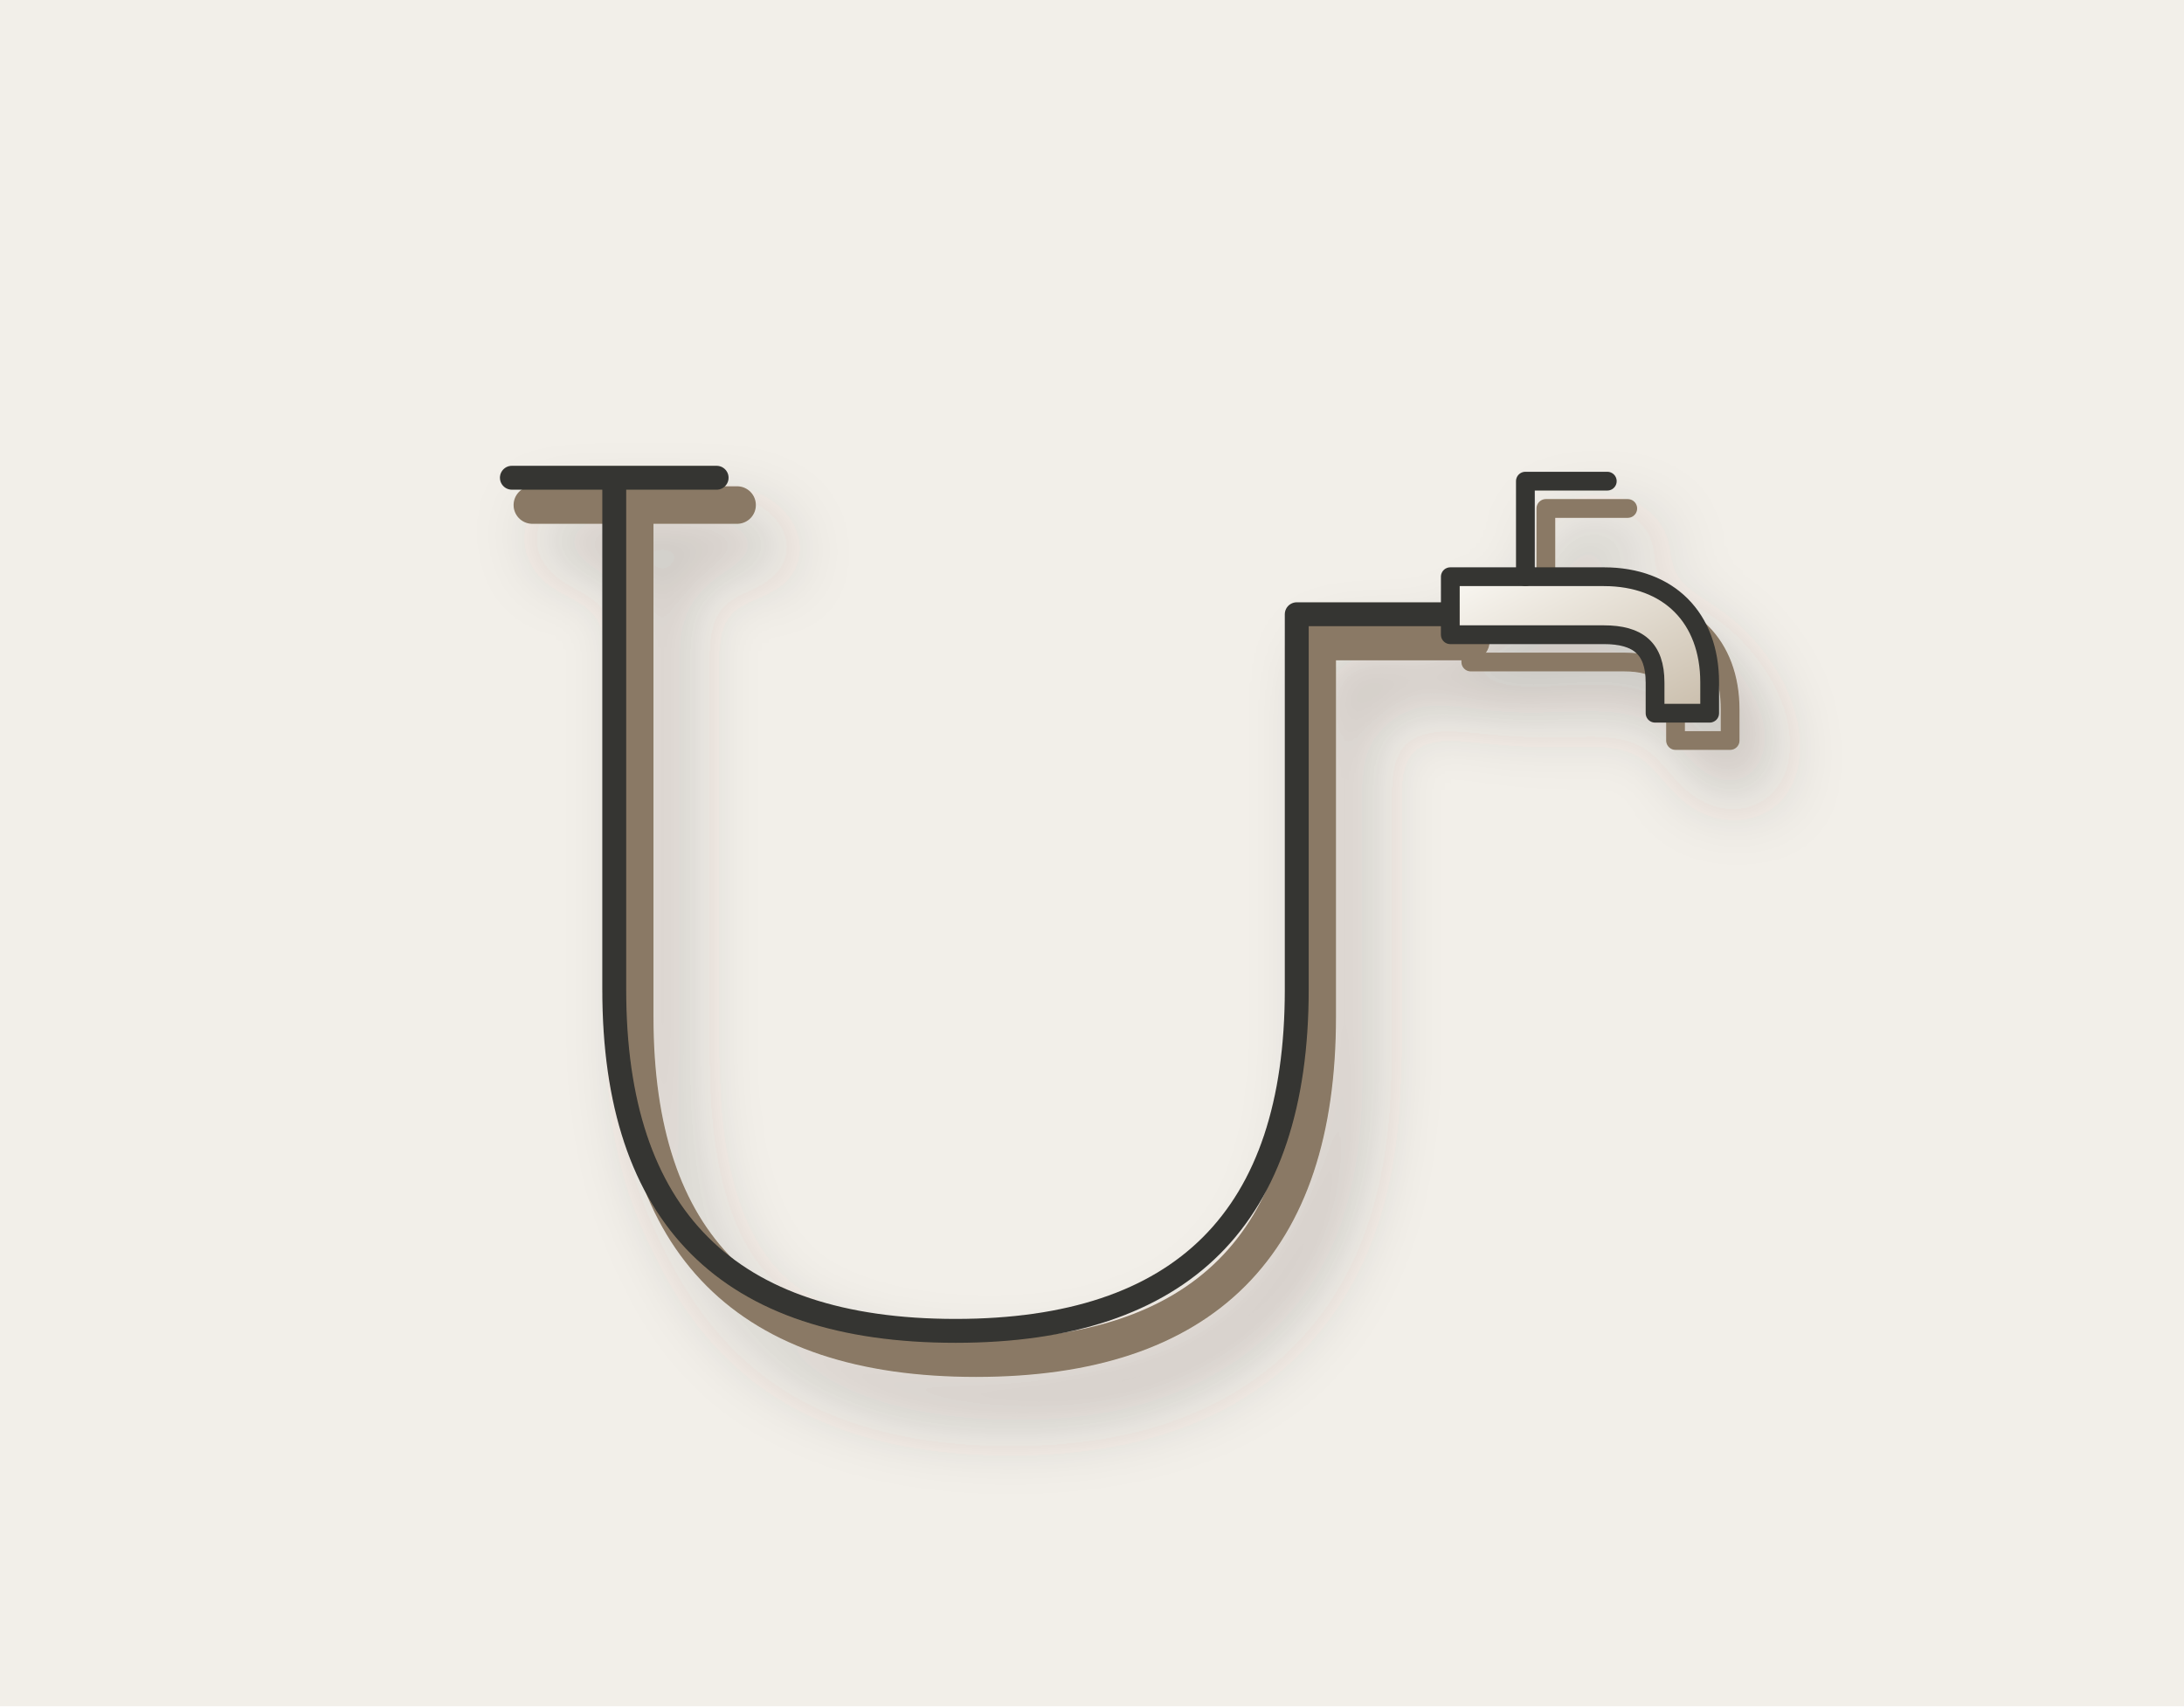
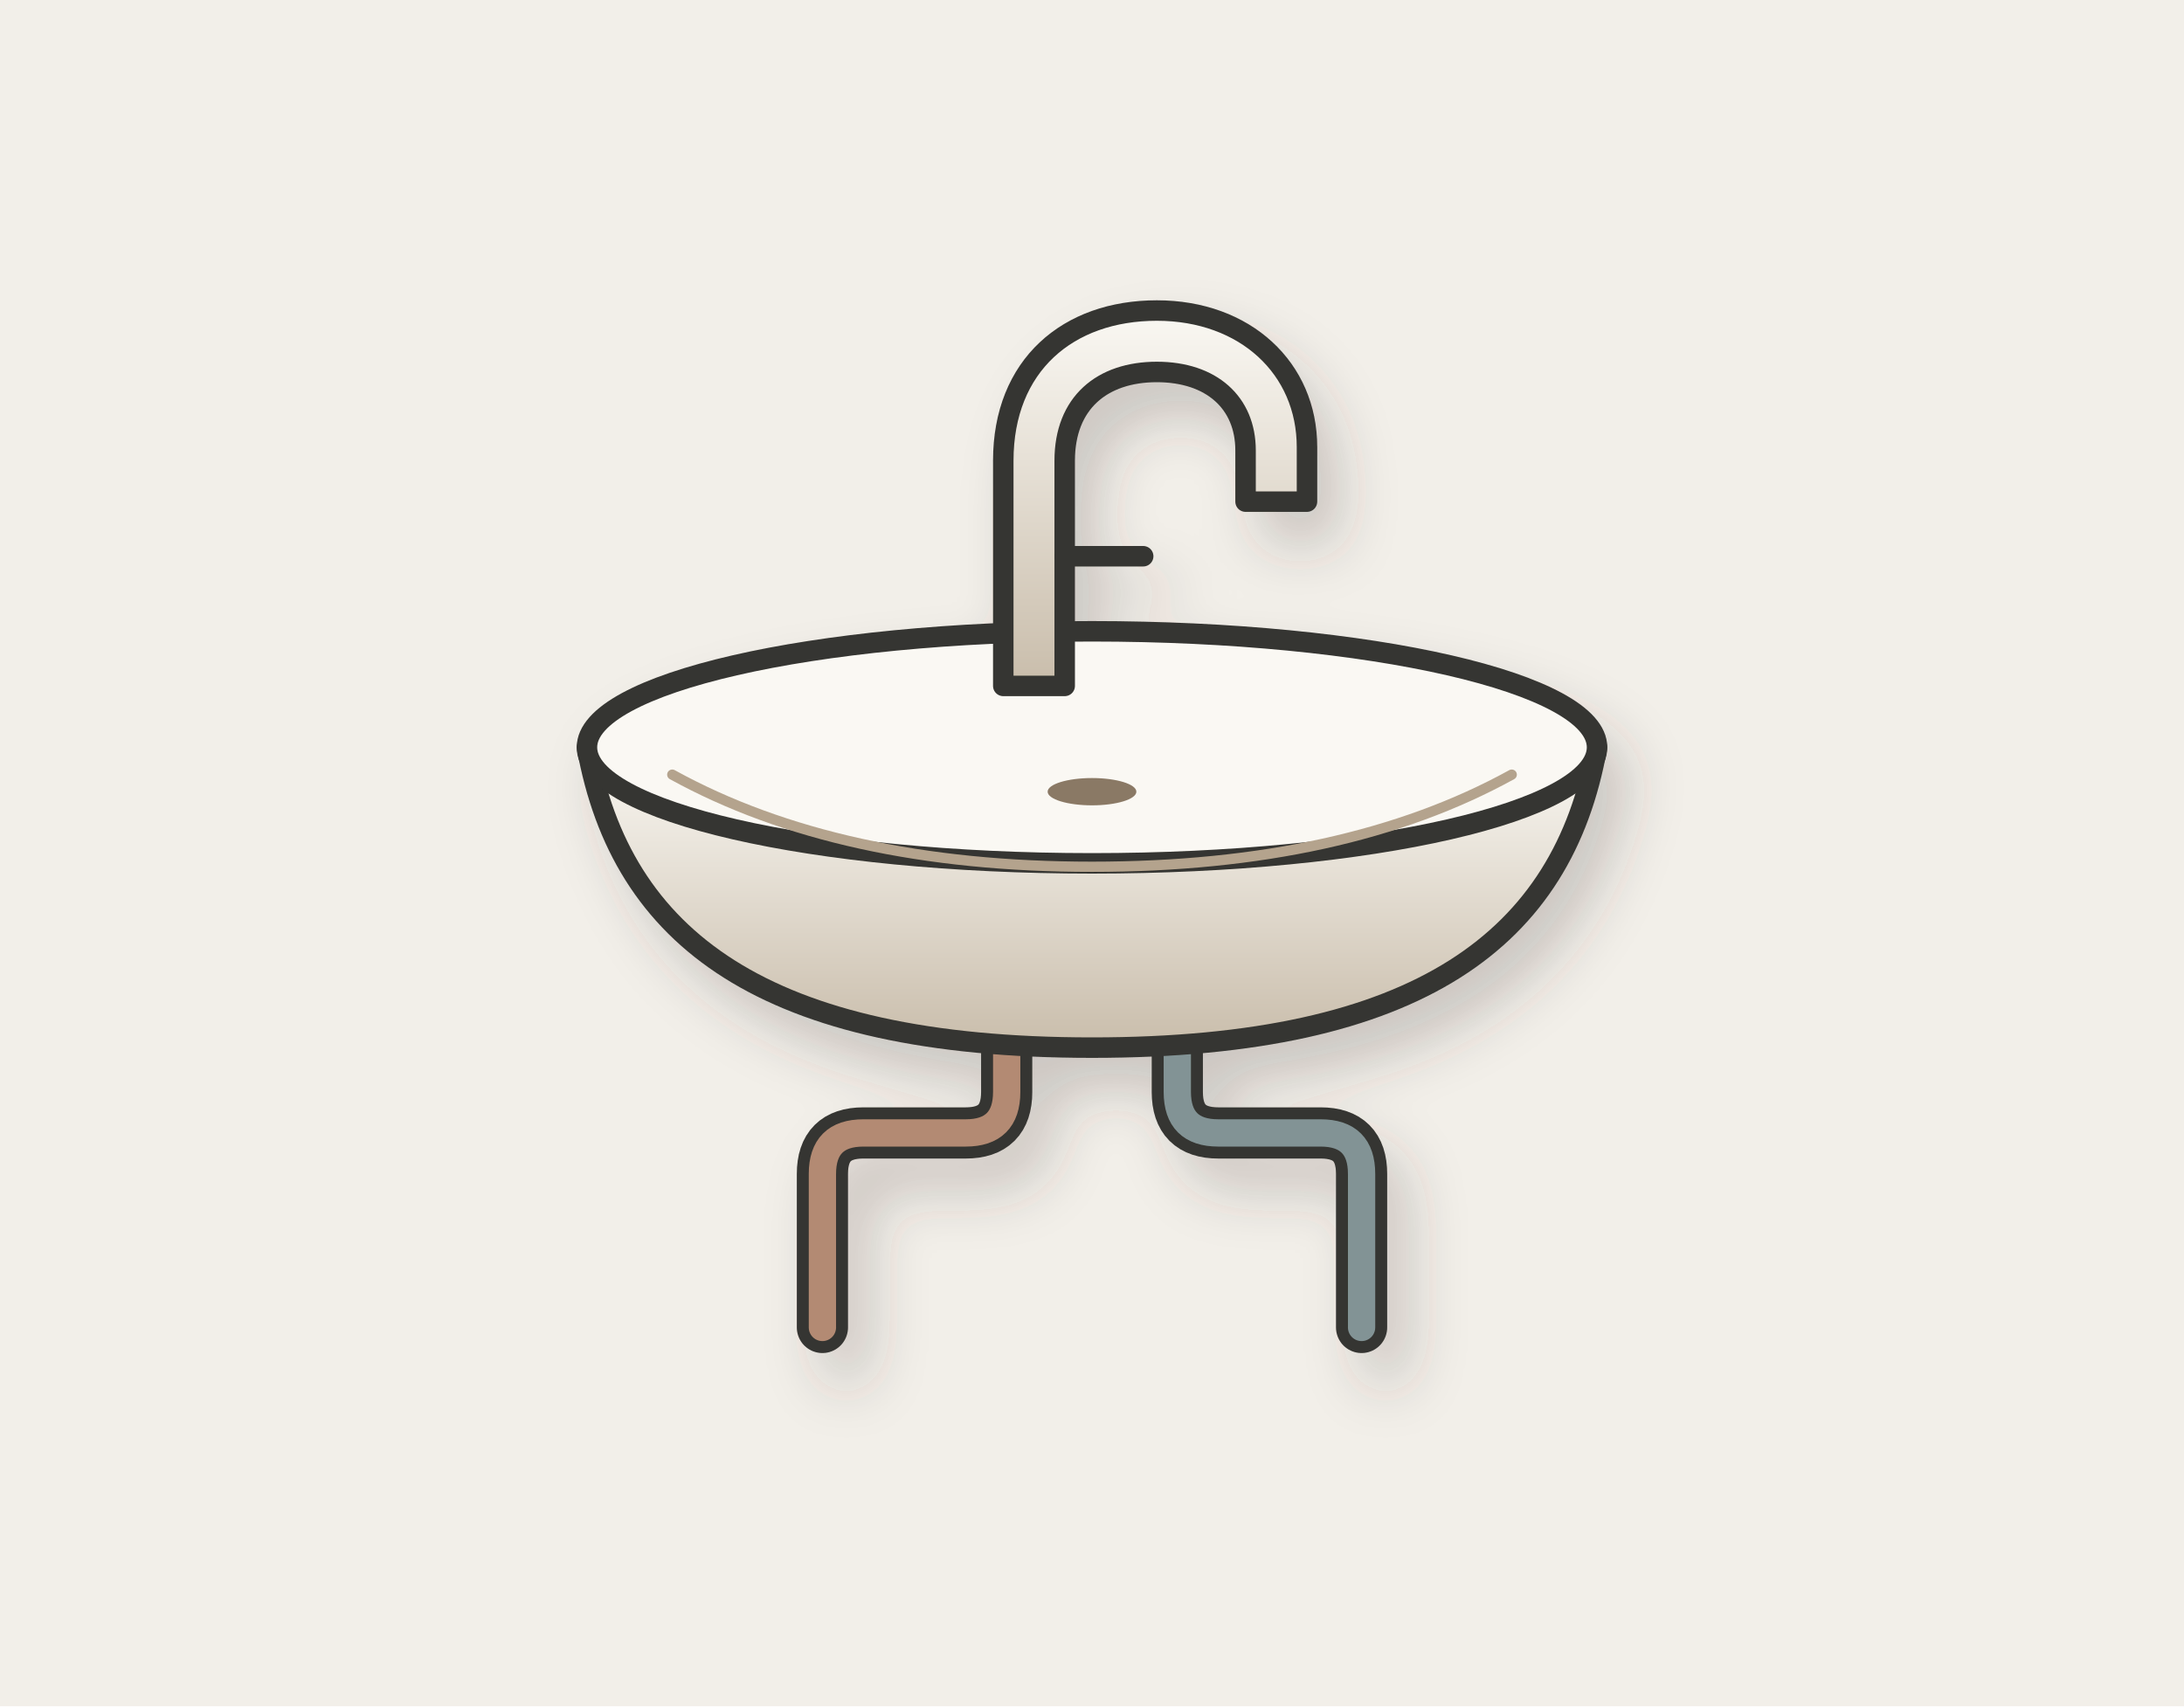
<svg xmlns="http://www.w3.org/2000/svg" width="640" height="500" viewBox="0 0 640 500">
-   <rect width="640" height="500" fill="#f2efe9" />
  <defs>
-     <filter id="shadow" x="-25%" y="-25%" width="150%" height="155%" color-interpolation-filters="sRGB">
-       <feDropShadow dx="10" dy="14" stdDeviation="10" flood-color="#443c31" flood-opacity=".23" />
-     </filter>
-     <linearGradient id="surface" x2="1" y2="1" gradientUnits="objectBoundingBox">
+     <linearGradient id="ceramic" x2="0%" y2="100%">
      <stop stop-color="#faf8f3" />
      <stop offset="1" stop-color="#c9bdab" />
    </linearGradient>
+     <filter id="shadow" x="-25%" y="-25%" width="155%" height="160%">
+       <feDropShadow dx="7" dy="10" stdDeviation="8" flood-color="#443c31" flood-opacity=".22" />
+     </filter>
  </defs>
-   <g filter="url(#shadow)">
-     <g transform="translate(6 8)">
-       <g fill="none" stroke="#8a7965" stroke-width="11" stroke-linecap="round" stroke-linejoin="round">
-         <path d="M180 140v150q0 100 100 100t100-100V180h45m-275-40h60" />
-         <path stroke-width="5.5" d="M425 169h45c19 0 31 12 31 31v9h-16v-9c0-10-5-14-15-14h-45zM447 169v-28h24" />
-       </g>
-     </g>
-     <g fill="none" stroke="#343430" stroke-width="7" stroke-linecap="round" stroke-linejoin="round">
-       <path d="M180 140v150q0 100 100 100t100-100V180h45m-275-40h60" />
-       <path fill="url(#surface)" stroke-width="5.5" d="M425 169h45c19 0 31 12 31 31v9h-16v-9c0-10-5-14-15-14h-45z" />
-       <path stroke-width="5.5" d="M447 169v-28h24" />
-     </g>
+   <rect width="640" height="500" fill="#f2efe9" />
+   <g filter="url(#shadow)" stroke-linecap="round" stroke-linejoin="round">
+     <defs>
+       <path id="hot" d="M241 389v-45q0-12 12-12h30q12 0 12-12v-76" fill="none" />
+       <path id="cold" d="M399 389v-45q0-12-12-12h-30q-12 0-12-12v-76" fill="none" />
+     </defs>
+     <use href="#hot" stroke="#343430" stroke-width="15" />
+     <use href="#cold" stroke="#343430" stroke-width="15" />
+     <use href="#hot" stroke="#b38a73" style="stroke:#b38a73;stroke-width:8" />
+     <use href="#cold" stroke="#829395" style="stroke:#829395;stroke-width:8" />
+     <path d="M295 244v-29q0-18 18-18h14q18 0 18 18v29" fill="none" stroke="#8a7965" stroke-width="9" />
+     <path d="M172 219h296c-10 56-52 88-148 88s-138-32-148-88Z" fill="url(#ceramic)" stroke="#343430" stroke-width="6" />
+     <ellipse cx="320" cy="219" rx="148" ry="34" fill="#faf8f3" stroke="#343430" stroke-width="6" />
+     <path d="M197 227q49 27 123 27t123-27" fill="none" stroke="#b4a38d" stroke-width="3" />
+     <ellipse cx="320" cy="232" rx="13" ry="4" fill="#8a7965" />
+     <path d="M294 201v-66c0-28 19-44 45-44s44 17 44 40v16h-18v-15c0-14-10-23-26-23s-27 9-27 26v66z" fill="url(#ceramic)" stroke="#343430" stroke-width="6" />
+     <path d="M312 163h23" fill="none" stroke="#343430" stroke-width="6" />
  </g>
</svg>
